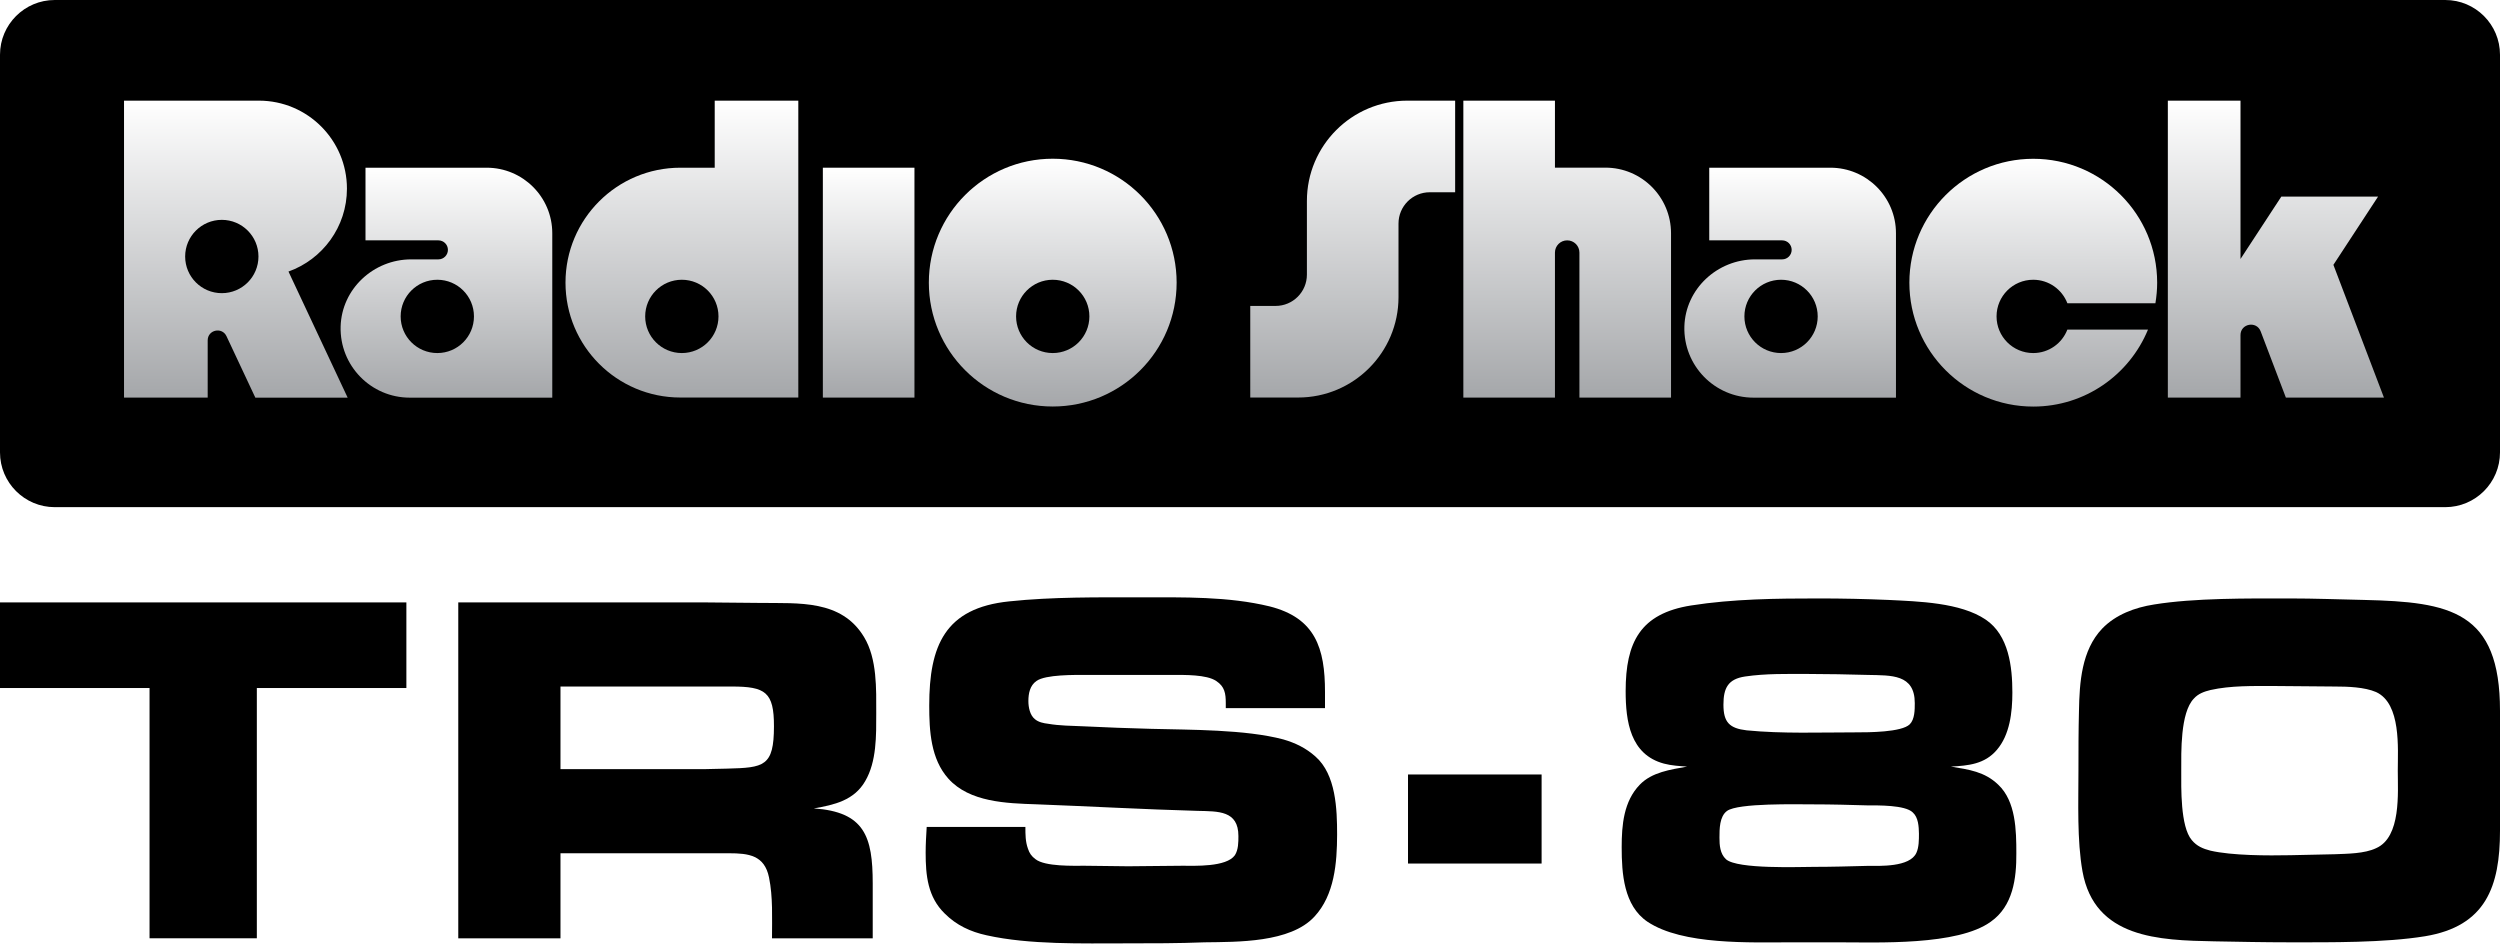
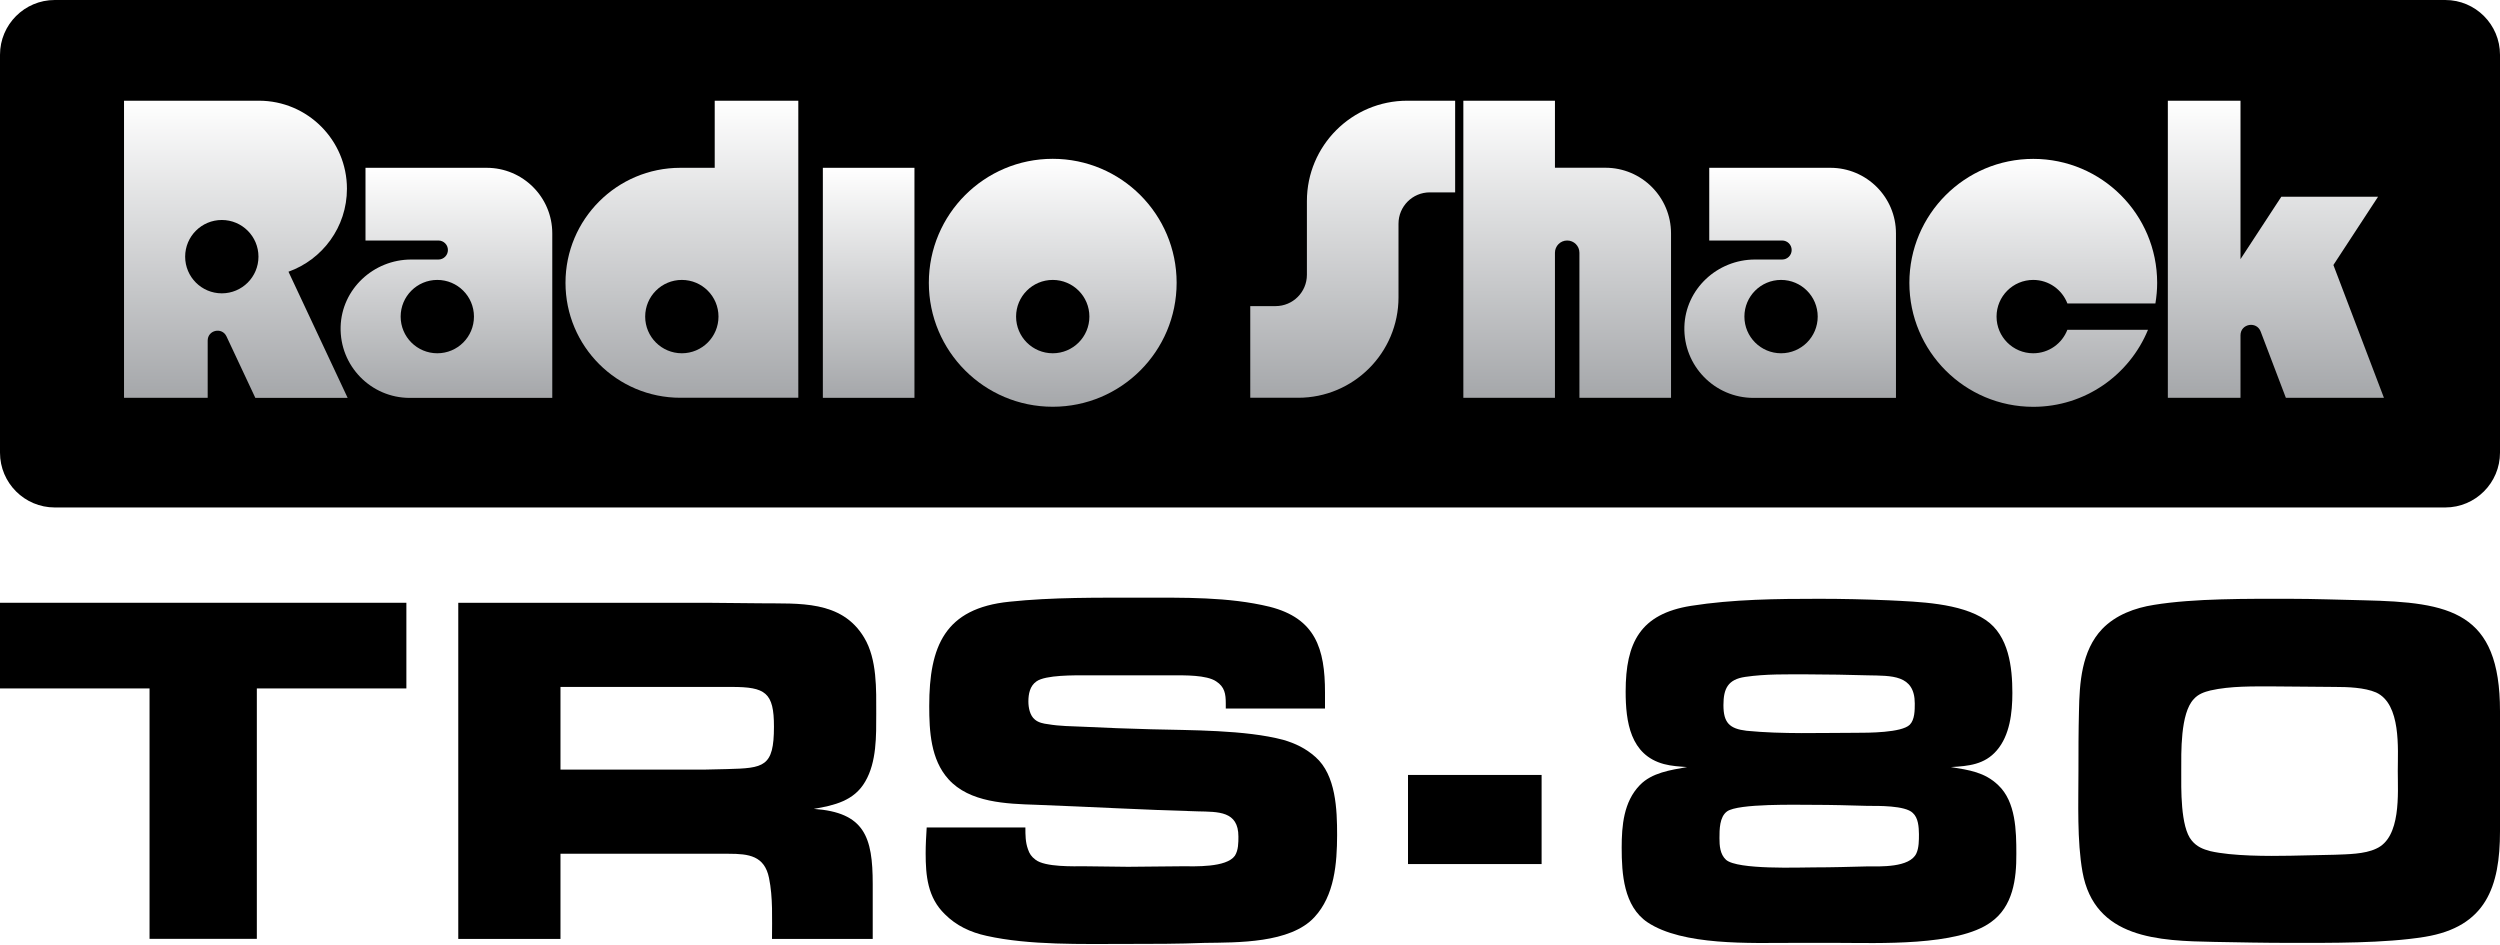
- <svg xmlns="http://www.w3.org/2000/svg" xmlns:xlink="http://www.w3.org/1999/xlink" enable-background="new 0 0 3840 1449.1" height="1449.131" viewBox="0 0 3840 1449.131" width="3840">
+ <svg xmlns="http://www.w3.org/2000/svg" xmlns:xlink="http://www.w3.org/1999/xlink" enable-background="new 0 0 3840 1449.1" height="1450" viewBox="0 0 3840 1450" width="3840" version="1.1" id="svg19">
+   <defs id="defs19" />
  <linearGradient id="a">
-     <stop offset="0" stop-color="#fff" />
-     <stop offset="1" stop-color="#a5a7aa" />
-     <stop offset="1" />
+     <stop offset="0" stop-color="#fff" id="stop1" />
+     <stop offset="1" stop-color="#a5a7aa" id="stop2" />
+     <stop offset="1" id="stop3" />
  </linearGradient>
  <linearGradient id="b" gradientUnits="userSpaceOnUse" x1="1334.223" x2="1334.223" xlink:href="#a" y1="257.555" y2="610.628" />
  <linearGradient id="c" gradientUnits="userSpaceOnUse" x1="2077.75" x2="2077.75" xlink:href="#a" y1="154.575" y2="610.628" />
  <linearGradient id="d" gradientUnits="userSpaceOnUse" x1="2407.237" x2="2407.237" xlink:href="#a" y1="154.575" y2="610.628" />
  <linearGradient id="e" gradientUnits="userSpaceOnUse" x1="3495.83" x2="3495.83" xlink:href="#a" y1="154.575" y2="610.628" />
  <linearGradient id="f" gradientUnits="userSpaceOnUse" x1="1047.342" x2="1047.342" xlink:href="#a" y1="154.575" y2="610.628" />
  <linearGradient id="g" gradientUnits="userSpaceOnUse" x1="685.771" x2="685.771" xlink:href="#a" y1="257.555" y2="610.628" />
  <linearGradient id="h" gradientUnits="userSpaceOnUse" x1="2749.737" x2="2749.737" xlink:href="#a" y1="257.555" y2="610.628" />
  <linearGradient id="i" gradientUnits="userSpaceOnUse" x1="362.3" x2="362.3" xlink:href="#a" y1="154.575" y2="610.628" />
  <linearGradient id="j" gradientUnits="userSpaceOnUse" x1="1616.958" x2="1616.958" xlink:href="#a" y1="243.762" y2="624.42" />
  <linearGradient id="k" gradientUnits="userSpaceOnUse" x1="3123.039" x2="3123.039" xlink:href="#a" y1="243.762" y2="624.42" />
-   <path d="m3755.9 779h-3671.8c-46.4 0-84.1-37.7-84.1-84.1v-610.8c0-46.4 37.7-84.1 84.1-84.1h3671.8c46.5 0 84.1 37.7 84.1 84.1v610.7c0 46.5-37.7 84.2-84.1 84.2z" />
-   <path d="m1263.9 257.6h140.7v353.1h-140.7z" fill="url(#b)" />
-   <path d="m2007.4 308.7v113.1c0 26.6-21.5 48.1-48.1 48.1h-38.9v140.7h73.5c85.1 0 154.2-69 154.2-154.2v-113c0-26.6 21.5-48.1 48.1-48.1h38.9v-140.7h-73.5c-85.2 0-154.2 69-154.2 154.1z" fill="url(#c)" />
-   <path d="m2388.4 257.6v-103h-140.7v456.1h140.7v-222.7c0-10.4 8.4-18.8 18.8-18.8s18.8 8.4 18.8 18.8v222.7h140.7v-252.4c0-55.7-45.1-100.8-100.8-100.8h-77.5z" fill="url(#d)" />
-   <path d="m3661.7 610.6-77.6-203.8 68.6-104.8h-148.6l-62.7 95.8v-243.2h-111.6v456.1h111.6v-96c0-17.8 24.7-22.3 31-5.7l38.7 101.7h150.6z" fill="url(#e)" />
-   <path d="m1097.8 154.6v103h-52.7c-97.5 0-176.5 79-176.5 176.5s79 176.5 176.5 176.5h52.7 52.6 75.8v-456zm-50.5 387.7c-31.1 0-56.3-25.2-56.3-56.3s25.2-56.3 56.3-56.3 56.3 25.2 56.3 56.3-25.2 56.3-56.3 56.3z" fill="url(#f)" />
-   <path d="m747.5 257.6h-186.1v111.6h112c8 0 14.6 6.5 14.6 14.6 0 8-6.5 14.6-14.6 14.6h-41.8c-57.9 0-106.8 45.4-108.4 103.2-1.6 60 46.5 109.2 106.2 109.2h58.6 19.6 103 18.1 19.6v-252.5c0-55.6-45.1-100.7-100.8-100.7zm-75.8 284.7c-31.1 0-56.3-25.2-56.3-56.3s25.2-56.3 56.3-56.3 56.3 25.2 56.3 56.3-25.1 56.3-56.3 56.3z" fill="url(#g)" />
-   <path d="m2811.5 257.6h-186.1v111.6h112c8 0 14.6 6.5 14.6 14.6 0 8-6.5 14.6-14.6 14.6h-41.8c-57.9 0-106.8 45.4-108.4 103.2-1.6 60 46.5 109.2 106.2 109.2h58.5 19.6 103 18.1 19.6v-252.5c.1-55.6-45.1-100.7-100.7-100.7zm-75.8 284.7c-31.1 0-56.3-25.2-56.3-56.3s25.2-56.3 56.3-56.3 56.3 25.2 56.3 56.3-25.2 56.3-56.3 56.3z" fill="url(#h)" />
-   <path d="m443.1 417.1c52.3-18.7 89.8-68.6 89.8-127.3 0-74.6-60.5-135.2-135.2-135.2-2.8 0-207.2 0-207.2 0v456.1h128.5v-87.9c0-16.2 22-21.1 28.9-6.4l44.3 94.4h141.8zm-102.4 33.2c-31.1 0-56.3-25.2-56.3-56.3s25.2-56.3 56.3-56.3 56.3 25.2 56.3 56.3-25.2 56.3-56.3 56.3z" fill="url(#i)" />
-   <path d="m1617 243.8c-105.1 0-190.3 85.2-190.3 190.3s85.2 190.3 190.3 190.3 190.3-85.2 190.3-190.3-85.2-190.3-190.3-190.3zm0 298.5c-31.1 0-56.3-25.2-56.3-56.3s25.2-56.3 56.3-56.3 56.3 25.2 56.3 56.3-25.2 56.3-56.3 56.3z" fill="url(#j)" />
-   <path d="m3175.5 506.2c-8.1 21.1-28.5 36.1-52.5 36.1-31.1 0-56.3-25.2-56.3-56.3s25.2-56.3 56.3-56.3c24 0 44.4 15 52.5 36.1h135.2c1.7-10.3 2.7-20.9 2.7-31.6 0-105.1-85.2-190.3-190.3-190.3s-190.3 85.2-190.3 190.3 85.2 190.3 190.3 190.3c79.6 0 147.7-48.9 176.2-118.2h-123.8z" fill="url(#k)" />
-   <path d="m394.5 1056.8v384.4h-164.8v-384.4h-229.7v-131.5h624.2v131.5z" />
-   <path d="m1328.9 1199.9c-17 29.4-47.2 36.4-78.9 41.8 78.1 5.4 90.5 43.3 90.5 115.3v84.3h-154.7c0-30.9 1.6-63.4-4.6-93.6-7-34-30.9-37.1-61.9-37.1h-258.4v130.7h-157v-516h379.8c27.8 0 56.5.8 84.3.8 58.8.8 124.5-5.4 159.3 52.6 20.1 33.3 18.6 79.7 18.6 116.8 0 34 .8 74.2-17 104.4zm-205-145.4h-263v126.9h221.2c11.6 0 23.2-.8 34.8-.8 56.5-1.5 71.9-3.1 71.9-65 .1-52.6-13.1-61.1-64.9-61.1z" />
-   <path d="m2018.9 1408c-37.1 40.2-118.3 38.7-168.6 39.4-40.2 1.6-80.4 1.6-120.7 1.6-67.3 0-148.5 2.3-214.2-12.4-24.8-5.4-46.4-15.5-64.2-33.3-26.3-25.5-29.4-58.8-29.4-93.6 0-13.2.8-26.3 1.6-39.5h151.6c0 11.6 0 22.4 3.9 33.3 2.3 7 5.4 11.6 11.6 16.2 14.7 11.6 58.8 10.1 75.8 10.1 22.4 0 44.1.8 66.5.8 27.8 0 54.9-.8 82.8-.8 19.3 0 68.1 2.3 81.2-16.2 5.4-8.5 5.4-20.1 5.4-29.4 0-39.4-30.9-37.9-62.6-38.7-82.8-2.3-165.5-7-248.3-10.1-44.9-1.5-102.1-3.1-134.6-39.4-27.1-30.2-29.4-73.5-29.4-112.2 0-92 24-150 123-160.1 66.5-7 135.4-6.2 202.6-6.2 65 0 133.8-1.5 197.2 13.9 70.4 17.8 85.1 64.2 85.1 131.5v24.8h-152.4v-7.7c0-14.7-1.6-25.5-14.7-34-14.7-10.1-49.5-9.3-66.5-9.3h-133.8c-16.2 0-61.9-.8-75.8 9.3-10.1 7-12.4 19.3-12.4 30.9 0 9.3 2.3 21.7 10.1 27.8 5.4 4.6 13.2 6.2 20.1 7 17.8 3.1 36.3 3.1 54.1 3.9 34.8 1.6 69.6 3.1 104.4 3.9 59.6 1.6 144.6.8 202.7 16.2 18.6 5.4 34.8 13.2 49.5 26.3 31.7 27.8 33.3 81.2 33.3 119.9-.1 43.3-3.9 92.8-34.9 126.1z" />
-   <path d="m3057.9 1415.7c-51 37.1-174 31.7-235.1 31.7h-70.4c-63.4 0-167.8 4.6-222-31.7-36.4-24.7-39.5-74.2-39.5-114.5 0-34 3.1-70.4 27.8-95.9 18.6-19.3 47.2-23.2 72.7-27.8-11.6-.8-24-1.5-35.6-4.6-51.8-13.9-58.8-65-58.8-111.4 0-75 22.4-119.1 100.5-131.5 64.2-10.1 131.5-10.8 196.5-10.8 35.6 0 71.2.8 106.7 2.3 45.6 2.3 110.6 3.9 149.3 30.2 35.6 24 41 72.7 41 112.1 0 30.2-3.9 65-24 88.2-18.6 21.7-43.3 24-70.4 25.5 27.8 4.6 51.8 7.7 72.7 27.8 27.1 25.5 27.8 70.4 27.8 105.2.3 38.7-5.1 81.2-39.2 105.2zm-119.9-167.8c-11.6-11.6-54.1-10.8-68.8-10.8-27.8-.8-55.7-1.6-83.5-1.6-25.5 0-116-2.3-133 10.1-11.6 8.5-11.6 27.8-11.6 41 0 11.6.8 24.7 10.1 33.3 17.8 15.5 112.9 11.6 135.4 11.6 27.1 0 54.1-.8 81.2-1.5 19.3 0 65.7 2.3 75.8-20.1 3.9-8.5 3.9-20.1 3.9-29.4-.2-11-.9-24.9-9.5-32.6zm-68.8-211.2c-30.9-.8-61.1-1.5-92-1.5-31.7 0-65-.8-96.7 3.9-26.3 3.9-33.3 17.8-33.3 43.3 0 27.1 9.3 36.3 35.6 39.4 54.9 5.4 113.7 3.1 168.6 3.1 17.8 0 69.6 0 82-12.4 7.7-7.7 7.7-22.4 7.7-32.5 0-44.8-36.3-42.5-71.9-43.3z" />
-   <path d="m3724.7 1438.1c-61.9 10.1-145.4 9.3-208.1 9.3-38.7 0-76.6-.8-115.3-1.5-85.1-1.6-184.1-4.6-202.6-107.5-8.5-48-6.2-106-6.2-154.7 0-30.9 0-61.1.8-92 .8-43.3 3.9-92.8 35.6-126.1 20.9-21.7 50.3-32.5 79.7-37.1 61.9-10.1 144.6-9.3 208.1-9.3 37.9 0 76.6 1.5 114.5 2.3 132.3 3.1 208.8 17 208.8 170.2v184.1c0 85.8-21.7 146.9-115.3 162.3zm-75-375.1c-17.8-7.7-44.1-8.5-63.4-8.5-30.9 0-61.9-.8-93.6-.8s-66.5-.8-97.5 6.2c-9.3 2.3-18.6 5.4-25.5 13.2-20.9 21.7-19.3 82.8-19.3 110.6 0 25.5-1.6 85.9 16.2 106.7 7.7 9.3 17 13.2 28.6 16.2 33.3 7.7 88.2 7.7 123 7l68.1-1.5c19.3-.8 45.6-.8 63.4-9.3 38.7-17 33.3-85.1 33.3-119.1 0-34.1 5.4-102.9-33.3-120.7z" />
-   <path d="m2162.7 1189.6h205.2v136.8h-205.2z" />
+   <g id="g19" transform="scale(1,1.0006)">
+     <path d="M 3755.9,779 H 84.1 C 37.7,779 0,741.3 0,694.9 V 84.1 C 0,37.7 37.7,0 84.1,0 h 3671.8 c 46.5,0 84.1,37.7 84.1,84.1 v 610.7 c 0,46.5 -37.7,84.2 -84.1,84.2 z" id="path3" />
+     <path d="m 1263.9,257.6 h 140.7 v 353.1 h -140.7 z" fill="url(#b)" id="path4" style="fill:url(#b)" />
+     <path d="m 2007.4,308.7 v 113.1 c 0,26.6 -21.5,48.1 -48.1,48.1 h -38.9 v 140.7 h 73.5 c 85.1,0 154.2,-69 154.2,-154.2 v -113 c 0,-26.6 21.5,-48.1 48.1,-48.1 h 38.9 V 154.6 h -73.5 c -85.2,0 -154.2,69 -154.2,154.1 z" fill="url(#c)" id="path5" style="fill:url(#c)" />
+     <path d="m 2388.4,257.6 v -103 h -140.7 v 456.1 h 140.7 V 388 c 0,-10.4 8.4,-18.8 18.8,-18.8 10.4,0 18.8,8.4 18.8,18.8 v 222.7 h 140.7 V 358.3 c 0,-55.7 -45.1,-100.8 -100.8,-100.8 h -77.5 z" fill="url(#d)" id="path6" style="fill:url(#d)" />
+     <path d="M 3661.7,610.6 3584.1,406.8 3652.7,302 h -148.6 l -62.7,95.8 V 154.6 h -111.6 v 456.1 h 111.6 v -96 c 0,-17.8 24.7,-22.3 31,-5.7 l 38.7,101.7 h 150.6 z" fill="url(#e)" id="path7" style="fill:url(#e)" />
+     <path d="m 1097.8,154.6 v 103 h -52.7 c -97.5,0 -176.5,79 -176.5,176.5 0,97.5 79,176.5 176.5,176.5 h 52.7 52.6 75.8 v -456 z m -50.5,387.7 c -31.1,0 -56.3,-25.2 -56.3,-56.3 0,-31.1 25.2,-56.3 56.3,-56.3 31.1,0 56.3,25.2 56.3,56.3 0,31.1 -25.2,56.3 -56.3,56.3 z" fill="url(#f)" id="path8" style="fill:url(#f)" />
+     <path d="M 747.5,257.6 H 561.4 v 111.6 h 112 c 8,0 14.6,6.5 14.6,14.6 0,8 -6.5,14.6 -14.6,14.6 h -41.8 c -57.9,0 -106.8,45.4 -108.4,103.2 -1.6,60 46.5,109.2 106.2,109.2 h 58.6 19.6 103 18.1 19.6 V 358.3 c 0,-55.6 -45.1,-100.7 -100.8,-100.7 z m -75.8,284.7 c -31.1,0 -56.3,-25.2 -56.3,-56.3 0,-31.1 25.2,-56.3 56.3,-56.3 31.1,0 56.3,25.2 56.3,56.3 0,31.1 -25.1,56.3 -56.3,56.3 z" fill="url(#g)" id="path9" style="fill:url(#g)" />
+     <path d="m 2811.5,257.6 h -186.1 v 111.6 h 112 c 8,0 14.6,6.5 14.6,14.6 0,8 -6.5,14.6 -14.6,14.6 h -41.8 c -57.9,0 -106.8,45.4 -108.4,103.2 -1.6,60 46.5,109.2 106.2,109.2 h 58.5 19.6 103 18.1 19.6 V 358.3 c 0.1,-55.6 -45.1,-100.7 -100.7,-100.7 z m -75.8,284.7 c -31.1,0 -56.3,-25.2 -56.3,-56.3 0,-31.1 25.2,-56.3 56.3,-56.3 31.1,0 56.3,25.2 56.3,56.3 0,31.1 -25.2,56.3 -56.3,56.3 z" fill="url(#h)" id="path10" style="fill:url(#h)" />
+     <path d="m 443.1,417.1 c 52.3,-18.7 89.8,-68.6 89.8,-127.3 0,-74.6 -60.5,-135.2 -135.2,-135.2 -2.8,0 -207.2,0 -207.2,0 V 610.7 H 319 v -87.9 c 0,-16.2 22,-21.1 28.9,-6.4 l 44.3,94.4 H 534 Z m -102.4,33.2 c -31.1,0 -56.3,-25.2 -56.3,-56.3 0,-31.1 25.2,-56.3 56.3,-56.3 31.1,0 56.3,25.2 56.3,56.3 0,31.1 -25.2,56.3 -56.3,56.3 z" fill="url(#i)" id="path11" style="fill:url(#i)" />
+     <path d="m 1617,243.8 c -105.1,0 -190.3,85.2 -190.3,190.3 0,105.1 85.2,190.3 190.3,190.3 105.1,0 190.3,-85.2 190.3,-190.3 0,-105.1 -85.2,-190.3 -190.3,-190.3 z m 0,298.5 c -31.1,0 -56.3,-25.2 -56.3,-56.3 0,-31.1 25.2,-56.3 56.3,-56.3 31.1,0 56.3,25.2 56.3,56.3 0,31.1 -25.2,56.3 -56.3,56.3 z" fill="url(#j)" id="path12" style="fill:url(#j)" />
+     <path d="m 3175.5,506.2 c -8.1,21.1 -28.5,36.1 -52.5,36.1 -31.1,0 -56.3,-25.2 -56.3,-56.3 0,-31.1 25.2,-56.3 56.3,-56.3 24,0 44.4,15 52.5,36.1 h 135.2 c 1.7,-10.3 2.7,-20.9 2.7,-31.6 0,-105.1 -85.2,-190.3 -190.3,-190.3 -105.1,0 -190.3,85.2 -190.3,190.3 0,105.1 85.2,190.3 190.3,190.3 79.6,0 147.7,-48.9 176.2,-118.2 h -123.8 z" fill="url(#k)" id="path13" style="fill:url(#k)" />
+     <path d="m 394.5,1056.8 v 384.4 H 229.7 V 1056.8 H 0 V 925.3 h 624.2 v 131.5 z" id="path14" />
+     <path d="m 1328.9,1199.9 c -17,29.4 -47.2,36.4 -78.9,41.8 78.1,5.4 90.5,43.3 90.5,115.3 v 84.3 h -154.7 c 0,-30.9 1.6,-63.4 -4.6,-93.6 -7,-34 -30.9,-37.1 -61.9,-37.1 H 860.9 v 130.7 h -157 v -516 h 379.8 c 27.8,0 56.5,0.8 84.3,0.8 58.8,0.8 124.5,-5.4 159.3,52.6 20.1,33.3 18.6,79.7 18.6,116.8 0,34 0.8,74.2 -17,104.4 z m -205,-145.4 h -263 v 126.9 h 221.2 c 11.6,0 23.2,-0.8 34.8,-0.8 56.5,-1.5 71.9,-3.1 71.9,-65 0.1,-52.6 -13.1,-61.1 -64.9,-61.1 z" id="path15" />
+     <path d="m 2018.9,1408 c -37.1,40.2 -118.3,38.7 -168.6,39.4 -40.2,1.6 -80.4,1.6 -120.7,1.6 -67.3,0 -148.5,2.3 -214.2,-12.4 -24.8,-5.4 -46.4,-15.5 -64.2,-33.3 -26.3,-25.5 -29.4,-58.8 -29.4,-93.6 0,-13.2 0.8,-26.3 1.6,-39.5 H 1575 c 0,11.6 0,22.4 3.9,33.3 2.3,7 5.4,11.6 11.6,16.2 14.7,11.6 58.8,10.1 75.8,10.1 22.4,0 44.1,0.8 66.5,0.8 27.8,0 54.9,-0.8 82.8,-0.8 19.3,0 68.1,2.3 81.2,-16.2 5.4,-8.5 5.4,-20.1 5.4,-29.4 0,-39.4 -30.9,-37.9 -62.6,-38.7 -82.8,-2.3 -165.5,-7 -248.3,-10.1 -44.9,-1.5 -102.1,-3.1 -134.6,-39.4 -27.1,-30.2 -29.4,-73.5 -29.4,-112.2 0,-92 24,-150 123,-160.1 66.5,-7 135.4,-6.2 202.6,-6.2 65,0 133.8,-1.5 197.2,13.9 70.4,17.8 85.1,64.2 85.1,131.5 v 24.8 h -152.4 v -7.7 c 0,-14.7 -1.6,-25.5 -14.7,-34 -14.7,-10.1 -49.5,-9.3 -66.5,-9.3 h -133.8 c -16.2,0 -61.9,-0.8 -75.8,9.3 -10.1,7 -12.4,19.3 -12.4,30.9 0,9.3 2.3,21.7 10.1,27.8 5.4,4.6 13.2,6.2 20.1,7 17.8,3.1 36.3,3.1 54.1,3.9 34.8,1.6 69.6,3.1 104.4,3.9 59.6,1.6 144.6,0.8 202.7,16.2 18.6,5.4 34.8,13.2 49.5,26.3 31.7,27.8 33.3,81.2 33.3,119.9 -0.1,43.3 -3.9,92.8 -34.9,126.1 z" id="path16" />
+     <path d="m 3057.9,1415.7 c -51,37.1 -174,31.7 -235.1,31.7 h -70.4 c -63.4,0 -167.8,4.6 -222,-31.7 -36.4,-24.7 -39.5,-74.2 -39.5,-114.5 0,-34 3.1,-70.4 27.8,-95.9 18.6,-19.3 47.2,-23.2 72.7,-27.8 -11.6,-0.8 -24,-1.5 -35.6,-4.6 -51.8,-13.9 -58.8,-65 -58.8,-111.4 0,-75 22.4,-119.1 100.5,-131.5 64.2,-10.1 131.5,-10.8 196.5,-10.8 35.6,0 71.2,0.8 106.7,2.3 45.6,2.3 110.6,3.9 149.3,30.2 35.6,24 41,72.7 41,112.1 0,30.2 -3.9,65 -24,88.2 -18.6,21.7 -43.3,24 -70.4,25.5 27.8,4.6 51.8,7.7 72.7,27.8 27.1,25.5 27.8,70.4 27.8,105.2 0.3,38.7 -5.1,81.2 -39.2,105.2 z M 2938,1247.9 c -11.6,-11.6 -54.1,-10.8 -68.8,-10.8 -27.8,-0.8 -55.7,-1.6 -83.5,-1.6 -25.5,0 -116,-2.3 -133,10.1 -11.6,8.5 -11.6,27.8 -11.6,41 0,11.6 0.8,24.7 10.1,33.3 17.8,15.5 112.9,11.6 135.4,11.6 27.1,0 54.1,-0.8 81.2,-1.5 19.3,0 65.7,2.3 75.8,-20.1 3.9,-8.5 3.9,-20.1 3.9,-29.4 -0.2,-11 -0.9,-24.9 -9.5,-32.6 z m -68.8,-211.2 c -30.9,-0.8 -61.1,-1.5 -92,-1.5 -31.7,0 -65,-0.8 -96.7,3.9 -26.3,3.9 -33.3,17.8 -33.3,43.3 0,27.1 9.3,36.3 35.6,39.4 54.9,5.4 113.7,3.1 168.6,3.1 17.8,0 69.6,0 82,-12.4 7.7,-7.7 7.7,-22.4 7.7,-32.5 0,-44.8 -36.3,-42.5 -71.9,-43.3 z" id="path17" />
+     <path d="m 3724.7,1438.1 c -61.9,10.1 -145.4,9.3 -208.1,9.3 -38.7,0 -76.6,-0.8 -115.3,-1.5 -85.1,-1.6 -184.1,-4.6 -202.6,-107.5 -8.5,-48 -6.2,-106 -6.2,-154.7 0,-30.9 0,-61.1 0.8,-92 0.8,-43.3 3.9,-92.8 35.6,-126.1 20.9,-21.7 50.3,-32.5 79.7,-37.1 61.9,-10.1 144.6,-9.3 208.1,-9.3 37.9,0 76.6,1.5 114.5,2.3 132.3,3.1 208.8,17 208.8,170.2 v 184.1 c 0,85.8 -21.7,146.9 -115.3,162.3 z m -75,-375.1 c -17.8,-7.7 -44.1,-8.5 -63.4,-8.5 -30.9,0 -61.9,-0.8 -93.6,-0.8 -31.7,0 -66.5,-0.8 -97.5,6.2 -9.3,2.3 -18.6,5.4 -25.5,13.2 -20.9,21.7 -19.3,82.8 -19.3,110.6 0,25.5 -1.6,85.9 16.2,106.7 7.7,9.3 17,13.2 28.6,16.2 33.3,7.7 88.2,7.7 123,7 l 68.1,-1.5 c 19.3,-0.8 45.6,-0.8 63.4,-9.3 38.7,-17 33.3,-85.1 33.3,-119.1 0,-34.1 5.4,-102.9 -33.3,-120.7 z" id="path18" />
+     <path d="m 2162.7,1189.6 h 205.2 v 136.8 h -205.2 z" id="path19" />
+   </g>
</svg>
